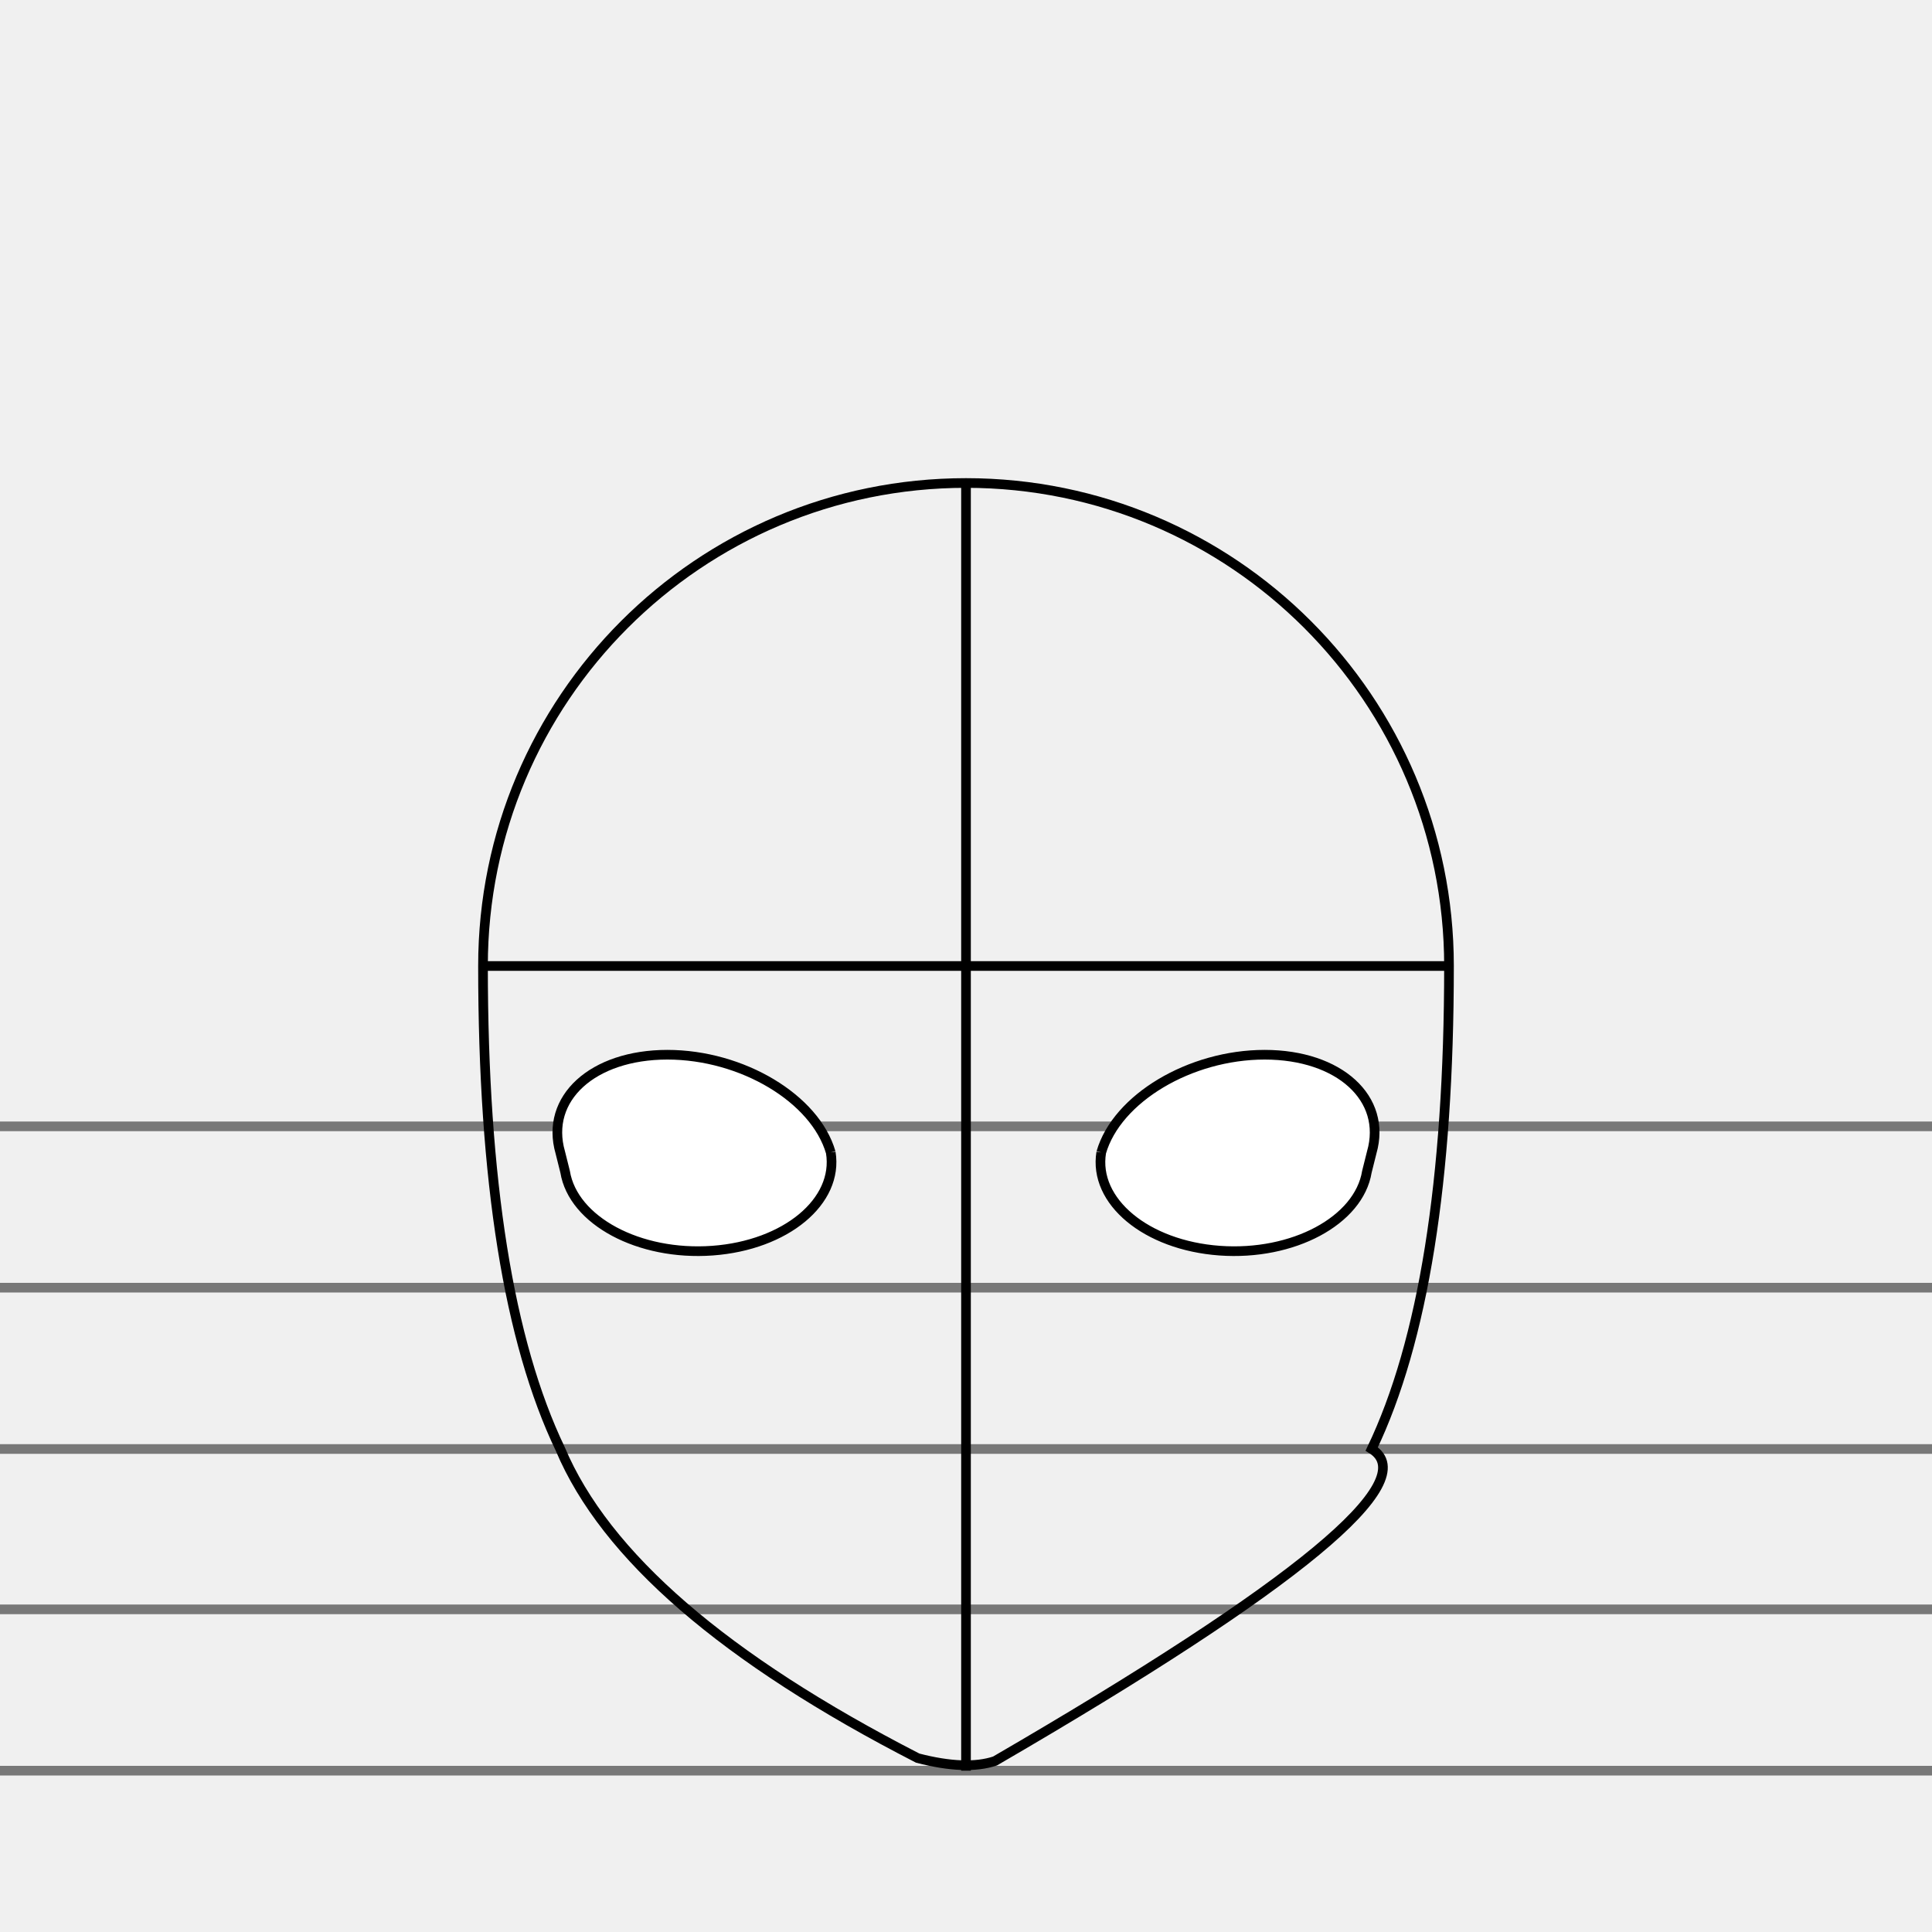
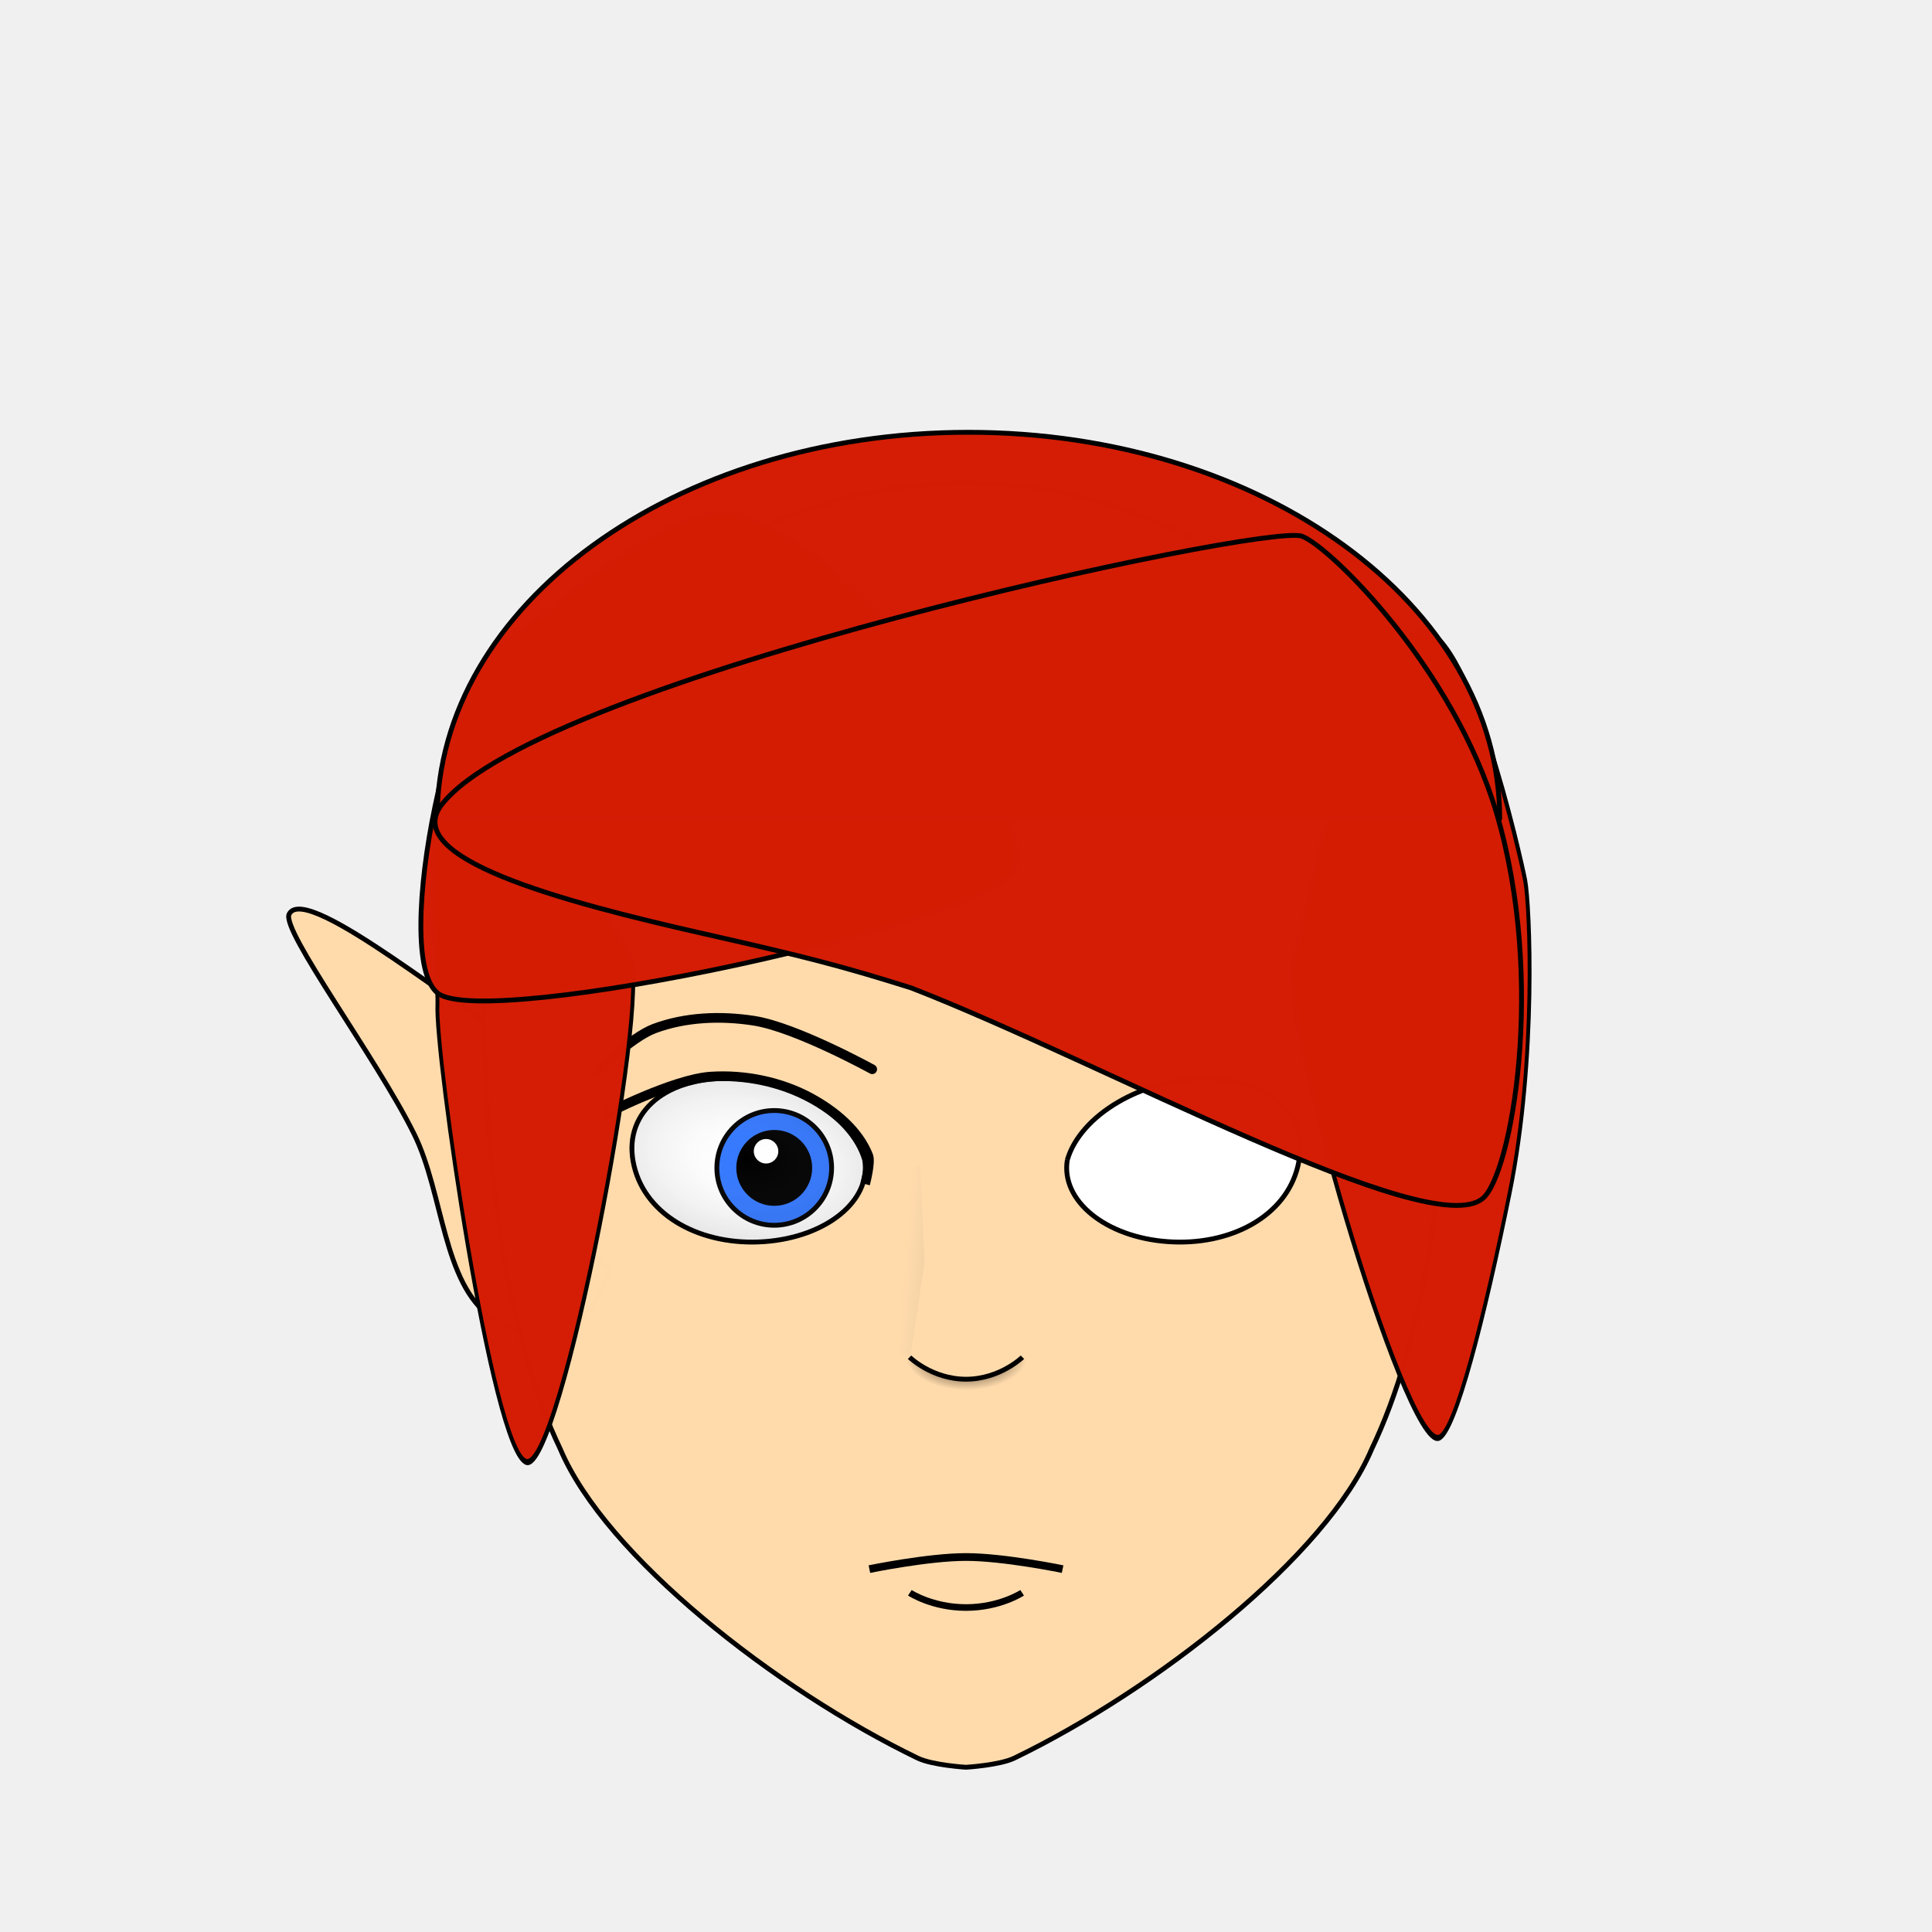
- <svg xmlns="http://www.w3.org/2000/svg" width="200" height="200" stroke="#000000" stroke-width="1" fill="none">
-   <g transform="translate(50, 50)">
-     <path d="M 50,0    A 50,50 0,0,0 0,50    Q0,83.3 8, 100    Q15,116.6 45,132    Q50,133.3 53, 132.3    Q100,105 92, 100    Q100,83.3 100, 50    A 50,50 0,0,0 0,50" fill="#FFDBAC" fill-opacity="0" />
-     <line x1="0" x2="100" y1="50" y2="50" />
-     <line x1="50" x2="50" y1="0" y2="133.3" />
-     <line x1="-50" x2="150" transform="translate(0, 66.6)" opacity="0.5" />
-     <line x1="-50" x2="150" transform="translate(0, 83.3)" opacity="0.5" />
-     <line x1="-50" x2="150" transform="translate(0, 100)" opacity="0.5" />
-     <line x1="-50" x2="150" transform="translate(0, 116.6)" opacity="0.5" />
-     <line x1="-50" x2="150" transform="translate(0, 133.3)" opacity="0.5" />
-     <g id="eyes" transform="translate(50 83.3)">
-       <g id="eyelids" transform="translate(0 -14)">
-         <path d="M -14,0 A 3,2 15,0,0 -42,0 l 0.5,2 A 3,2 0,0,0 -14,0" fill="white" />
-         <path d="M -14,0 A 3,2 15,0,0 -42,0 l 0.5,2 A 3,2 0,0,0 -14,0" fill="white" transform="scale(-1,1)" />
+ <svg xmlns="http://www.w3.org/2000/svg" xmlns:ns1="http://www.openswatchbook.org/uri/2009/osb" xmlns:xlink="http://www.w3.org/1999/xlink" width="200" height="200" stroke="#000000" stroke-width="1" fill="none" version="1.1" id="svg26">
+   <defs id="defs30">
+     <linearGradient id="linearGradient2435">
+       <stop style="stop-color:#000000;stop-opacity:0" offset="0" id="stop2431" />
+       <stop id="stop2450" offset="0.366" style="stop-color:#000000;stop-opacity:0.02;" />
+       <stop id="stop2446" offset="0.678" style="stop-color:#000000;stop-opacity:0.039" />
+       <stop style="stop-color:#000000;stop-opacity:0.871;" offset="0.907" id="stop2448" />
+       <stop style="stop-color:#000000;stop-opacity:0.039" offset="1" id="stop2433" />
+     </linearGradient>
+     <linearGradient id="linearGradient2423">
+       <stop id="stop2421" offset="0" style="stop-color:#ffffff;stop-opacity:0;" />
+       <stop id="stop2419" offset="1" style="stop-color:#000000;stop-opacity:1" />
+     </linearGradient>
+     <linearGradient id="linearGradient2371">
+       <stop style="stop-color:#000000;stop-opacity:1;" offset="0" id="stop2367" />
+       <stop style="stop-color:#000000;stop-opacity:0;" offset="1" id="stop2369" />
+     </linearGradient>
+     <linearGradient id="linearGradient2353" ns1:paint="solid">
+       <stop style="stop-color:#000000;stop-opacity:1;" offset="0" id="stop2351" />
+     </linearGradient>
+     <linearGradient id="linearGradient885" ns1:paint="gradient">
+       <stop style="stop-color:#000000;stop-opacity:1;" offset="0" id="stop881" />
+       <stop style="stop-color:#000000;stop-opacity:0;" offset="1" id="stop883" />
+     </linearGradient>
+     <radialGradient xlink:href="#linearGradient2371" id="radialGradient2379" cx="100.132" cy="139.529" fx="100.132" fy="139.529" r="6.857" gradientTransform="matrix(0.9144977,0,0,0.5115803,8.484943,69.02273)" gradientUnits="userSpaceOnUse" />
+     <radialGradient xlink:href="#linearGradient2423" id="radialGradient2425" cx="77.262" cy="120.055" fx="77.262" fy="120.055" r="12.331" gradientTransform="matrix(1.257487,0.2180081,-0.1352579,0.780178,-3.683188,9.513901)" gradientUnits="userSpaceOnUse" />
+     <linearGradient xlink:href="#linearGradient2435" id="linearGradient2437" x1="87.449" y1="129.925" x2="96.793" y2="130.651" gradientUnits="userSpaceOnUse" />
+   </defs>
+   <g id="layer2" style="display:none">
+     <g transform="translate(50,50)" id="g24">
+       <line x1="0" x2="100" y1="50" y2="50" id="line4" />
+       <line x1="50" x2="50" y1="0" y2="133.3" id="line6" />
+       <line x1="-50" x2="150" transform="translate(0,66.6)" id="line8" y1="0" y2="0" style="opacity:0.5" />
+       <line x1="-50" x2="150" transform="translate(0,83.3)" id="line10" y1="0" y2="0" style="opacity:0.5" />
+       <line x1="-50" x2="150" transform="translate(0,100)" id="line12" y1="0" y2="0" style="opacity:0.5" />
+       <line x1="-50" x2="150" transform="translate(0,116.6)" id="line14" y1="0" y2="0" style="opacity:0.5" />
+       <line x1="-50" x2="150" transform="translate(0,133.3)" id="line16" y1="0" y2="0" style="opacity:0.5" />
+       <g id="eyes" transform="translate(50,83.3)">
+         <g id="eyelids" transform="translate(0,-14)" />
      </g>
    </g>
  </g>
+   <g id="layer7">
+     <g id="layer8" style="display:none">
+       <path style="opacity:1;fill:#ffdbac;fill-opacity:0.996;fill-rule:nonzero;stroke:#000000;stroke-width:0.5;stroke-linecap:butt;stroke-linejoin:round;stroke-miterlimit:4;stroke-dasharray:none;stroke-dashoffset:0;stroke-opacity:1" id="path2400" d="m 26.901,143.404 a 10,16 0 0 1 -13.043,1.52 10,16 0 0 1 -2.83,-20.428 10,16 0 0 1 12.222,-7.441 l -3.42,15.035 z" transform="rotate(-15)" />
+     </g>
+     <g style="display:inline" id="g2409">
+       <path transform="rotate(-15)" style="opacity:1;fill:#ffdbac;fill-opacity:0.996;fill-rule:nonzero;stroke:#000000;stroke-width:0.5;stroke-linecap:butt;stroke-linejoin:round;stroke-miterlimit:4;stroke-dasharray:none;stroke-dashoffset:0;stroke-opacity:1" d="m 26.901,143.404 c -3.509,5.615 -9.062,6.262 -13.043,1.52 C 9.878,140.183 12.369,131.239 11.028,124.497 9.325,115.933 3.166,100.543 4.422,99.148 7.018,96.265 20.107,115.225 23.25,117.056 l -3.42,15.035 z" id="path2407" />
+     </g>
+   </g>
+   <g id="layer1" style="display:inline">
+     <g id="layer9" style="display:inline">
+       <path id="path2" transform="translate(50,50)" style="display:inline;fill:#ffdbac;fill-opacity:0.995;stroke-width:0.5;stroke-miterlimit:4;stroke-dasharray:none" d="M 50,1.0852938e-5 C 77.614,0 100,22.386 100,50 c 0,22.2 -2.667,38.867 -8,50 -4.667,11.067 -22.317,24.907 -37,32 -1.527,0.738 -5,0.946 -5,0.946 0,0 -3.473,-0.208 -5,-0.946 C 30.317,124.907 12.667,111.067 8,100 2.667,88.867 0,72.2 0,50 0,22.386 22.386,0 50,0" />
+     </g>
+     <g id="layer10" />
+   </g>
+   <g id="layer3">
+     <path d="m 75.158,111.64 c -6.56,0 -10.77,3.772 -9.523,9.04 1.247,5.268 7.039,8.314 13.482,7.854 6.443,-0.46 11.096,-4.252 10.393,-8.469 -1.367,-4.653 -7.792,-8.425 -14.352,-8.425 z" id="path18" style="display:inline;fill:#ffffff;stroke-width:0.5;stroke-miterlimit:4;stroke-dasharray:none" />
+     <path d="m 110.49,120.066 c 1.367,-4.653 7.792,-8.425 14.352,-8.425 6.56,0 10.77,3.772 9.523,9.04 -1.247,5.268 -7.039,8.314 -13.482,7.854 -6.443,-0.46 -11.096,-4.252 -10.393,-8.469" id="path20" style="display:inline;fill:#ffffff;stroke-width:0.5;stroke-miterlimit:4;stroke-dasharray:none" />
+     <circle style="opacity:1;fill:#3478ff;fill-opacity:1;fill-rule:nonzero;stroke:#000000;stroke-width:0.5;stroke-linecap:round;stroke-linejoin:round;stroke-miterlimit:4;stroke-dasharray:none;stroke-dashoffset:0;stroke-opacity:1" id="path875" cx="80.149" cy="120.9" r="5.939" />
+     <circle r="3.927" cy="120.9" cx="80.149" id="circle877" style="opacity:1;fill:#000000;fill-opacity:1;fill-rule:nonzero;stroke:none;stroke-width:0.331;stroke-linecap:round;stroke-linejoin:round;stroke-miterlimit:4;stroke-dasharray:none;stroke-dashoffset:0;stroke-opacity:1" />
+     <circle style="opacity:1;fill:#ffffff;fill-opacity:1;fill-rule:nonzero;stroke:none;stroke-width:0.107;stroke-linecap:round;stroke-linejoin:round;stroke-miterlimit:4;stroke-dasharray:none;stroke-dashoffset:0;stroke-opacity:1" id="circle879" cx="79.301" cy="119.177" r="1.268" />
+     <path style="fill:none;stroke:#000000;stroke-width:1px;stroke-linecap:butt;stroke-linejoin:miter;stroke-opacity:1" d="m 62.602,115.37 c 0,0 7.091,-3.664 10.964,-3.92 3.537,-0.233 7.286,0.534 10.398,2.233 2.456,1.341 4.896,3.348 5.919,5.952 0.274,0.698 -0.327,2.937 -0.327,2.937" id="path2381" />
+     <path style="display:inline;fill:url(#radialGradient2425);stroke-width:0.5;stroke-miterlimit:4;stroke-dasharray:none;fill-opacity:1;opacity:0.13" id="path2417" d="m 75.158,111.64 c -6.56,0 -10.77,3.772 -9.523,9.04 1.247,5.268 7.039,8.314 13.482,7.854 6.443,-0.46 11.096,-4.252 10.393,-8.469 -1.367,-4.653 -7.792,-8.425 -14.352,-8.425 z" />
+   </g>
+   <g id="layer4" style="display:inline">
+     <path id="path2357" d="m 94.158,140.499 c 0,0 2.328,2.275 5.842,2.275 3.514,0 5.842,-2.275 5.842,-2.275 l 1.444,1.304 -0.479,5.565 -6.436,1.202 -6.106,-1.066 -1.544,-4.991 z" style="fill:url(#radialGradient2379);fill-opacity:1;fill-rule:nonzero;stroke:none;stroke-width:0.5;stroke-linecap:butt;stroke-linejoin:miter;stroke-miterlimit:4;stroke-dasharray:none;stroke-opacity:1" />
+     <path style="fill:none;stroke:#000000;stroke-width:0.5;stroke-linecap:butt;stroke-linejoin:miter;stroke-miterlimit:4;stroke-dasharray:none;stroke-opacity:1" d="m 94.158,140.499 c 0,0 2.328,2.275 5.842,2.275 3.514,0 5.842,-2.275 5.842,-2.275" id="path863" />
+     <path style="opacity:0.05;fill:url(#linearGradient2437);fill-opacity:1;fill-rule:nonzero;stroke:none;stroke-width:0.5;stroke-linecap:butt;stroke-linejoin:round;stroke-miterlimit:4;stroke-dasharray:none;stroke-dashoffset:0;stroke-opacity:1" id="path2429" d="m 94.256,140.499 a 8.312,10 0 0 1 -6.853,-10.461 8.312,10 0 0 1 7.866,-9.373 l 0.431,9.987 z" />
+   </g>
+   <g id="g867">
+     <path id="path865" d="m 90,162.435 c 0,0 6.064,-1.254 10,-1.254 3.936,0 10,1.254 10,1.254" style="fill:none;stroke:#000000;stroke-width:0.8;stroke-linecap:butt;stroke-linejoin:miter;stroke-opacity:1;stroke-miterlimit:4;stroke-dasharray:none" />
+     <path id="path869" d="m 94.188,164.885 c 0,0 2.316,1.526 5.812,1.526 3.496,0 5.812,-1.526 5.812,-1.526" style="display:inline;fill:none;stroke:#000000;stroke-width:0.685;stroke-linecap:butt;stroke-linejoin:miter;stroke-miterlimit:4;stroke-dasharray:none;stroke-opacity:1" />
+   </g>
+   <g id="layer5">
+     <path style="fill:none;stroke:#000000;stroke-width:1px;stroke-linecap:round;stroke-linejoin:miter;stroke-opacity:1" d="m 61.672,110.969 c 0,0 3.697,-3.606 6.048,-4.486 3.237,-1.213 6.924,-1.35 10.339,-0.815 4.355,0.682 12.233,5.021 12.233,5.021" id="path873" />
+   </g>
+   <g id="layer6" style="display:inline">
+     <path transform="matrix(0.07338924,0.976759,0.623472,-0.2025404,81.79643,111.7477)" style="opacity:1;fill:#d41d04;fill-opacity:0.995;fill-rule:nonzero;stroke:#000000;stroke-width:0.633;stroke-linecap:butt;stroke-linejoin:round;stroke-miterlimit:4;stroke-dasharray:none;stroke-dashoffset:0;stroke-opacity:1" d="m 4.3,83.134 c 3.616,-3.883 54.547,12.003 54.571,17.647 0.012,2.715 -10.986,8.892 -22.979,14.473 C 22.956,121.273 6.824,122.02 4.137,121.562 1.974,121.194 -24.712,115.452 -25.245,107.276 -25.988,95.873 2.194,85.395 4.3,83.134 Z" id="path2390" />
+     <path transform="matrix(-0.07338924,0.976759,-0.623472,-0.2025404,117.3832,111.7477)" style="opacity:1;fill:#d41d04;fill-opacity:0.995;fill-rule:nonzero;stroke:#000000;stroke-width:0.633;stroke-linecap:butt;stroke-linejoin:round;stroke-miterlimit:4;stroke-dasharray:none;stroke-dashoffset:0;stroke-opacity:1" d="m 4.3,83.134 c 3.616,-3.883 55.666,5.055 55.69,10.698 0.024,5.643 -39.298,19.83 -44.347,19.968 -1.944,0.053 -21.844,5.235 -24.038,0.718 C -12.379,106.316 1.968,85.638 4.3,83.134 Z" id="path2388" />
+     <path transform="translate(-19,17)" style="opacity:1;fill:#d41d04;fill-opacity:0.995;fill-rule:nonzero;stroke:#000000;stroke-width:0.5;stroke-linecap:butt;stroke-linejoin:round;stroke-miterlimit:4;stroke-dasharray:none;stroke-dashoffset:0;stroke-opacity:1" d="M 64.363,85.847 C 59.238,82.074 66.152,50.102 71.783,49.097 73.473,48.796 88.58,33.945 95.579,36.351 111.893,41.957 126.081,68.828 124.011,72.882 121.052,78.674 69.489,89.62 64.363,85.847 Z" id="path2386" />
+     <path style="opacity:1;fill:#d41d04;fill-opacity:0.995;fill-rule:nonzero;stroke:#000000;stroke-width:0.5;stroke-linecap:butt;stroke-linejoin:round;stroke-miterlimit:4;stroke-dasharray:none;stroke-dashoffset:0;stroke-opacity:1" id="path2392" d="m 45.25,84.75 a 55,40 0 0 1 55,-40 55,40 0 0 1 55,40 l -55,0 z" />
+     <path transform="translate(81.80286,51.85232)" style="opacity:1;fill:#d41d04;fill-opacity:0.995;fill-rule:nonzero;stroke:#000000;stroke-width:0.5;stroke-linecap:butt;stroke-linejoin:round;stroke-miterlimit:4;stroke-dasharray:none;stroke-dashoffset:0;stroke-opacity:1" d="M 71.687,72.213 C 66.157,76.807 32.572,58.215 12.52,50.415 5.515,48.215 1.778,47.228 -8.79,44.842 -24.041,41.399 -40.408,36.941 -36.058,31.42 -25.759,18.345 49.239,2.281 52.965,3.654 55.922,4.743 68.708,17.39 73.123,32.332 c 5.128,17.355 1.536,37.413 -1.436,39.882 z" id="path2384" />
+   </g>
</svg>
